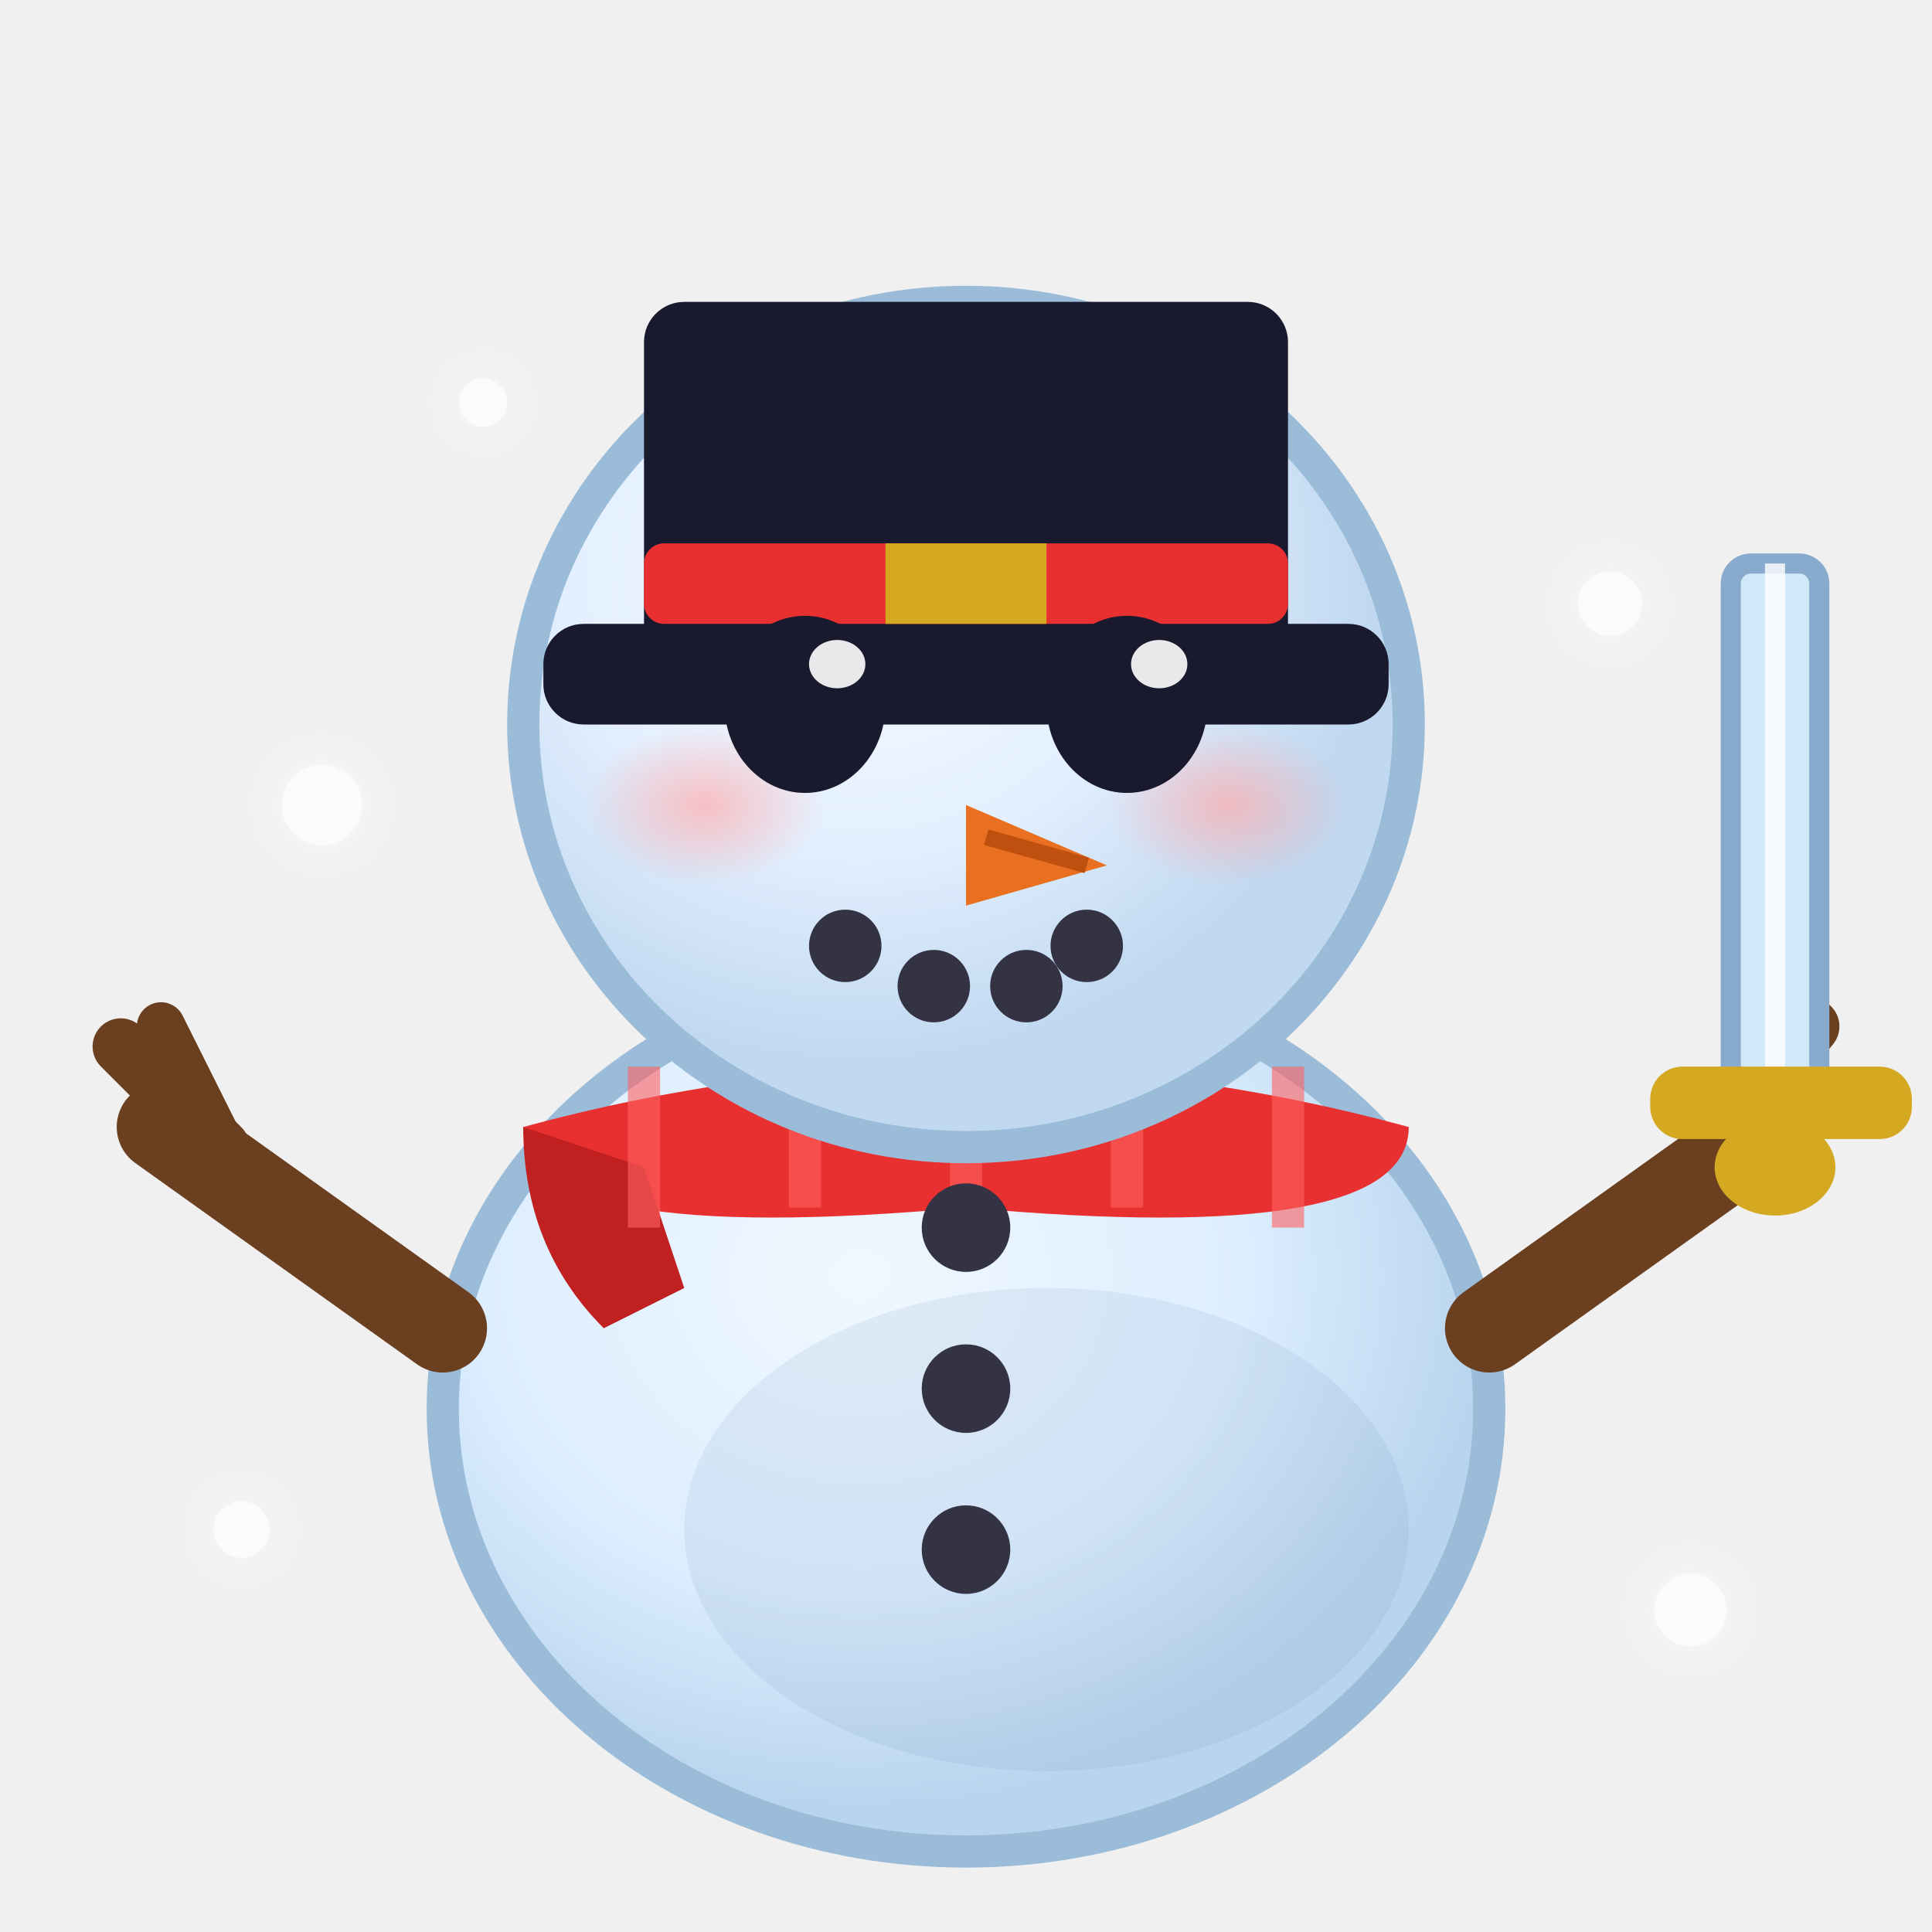
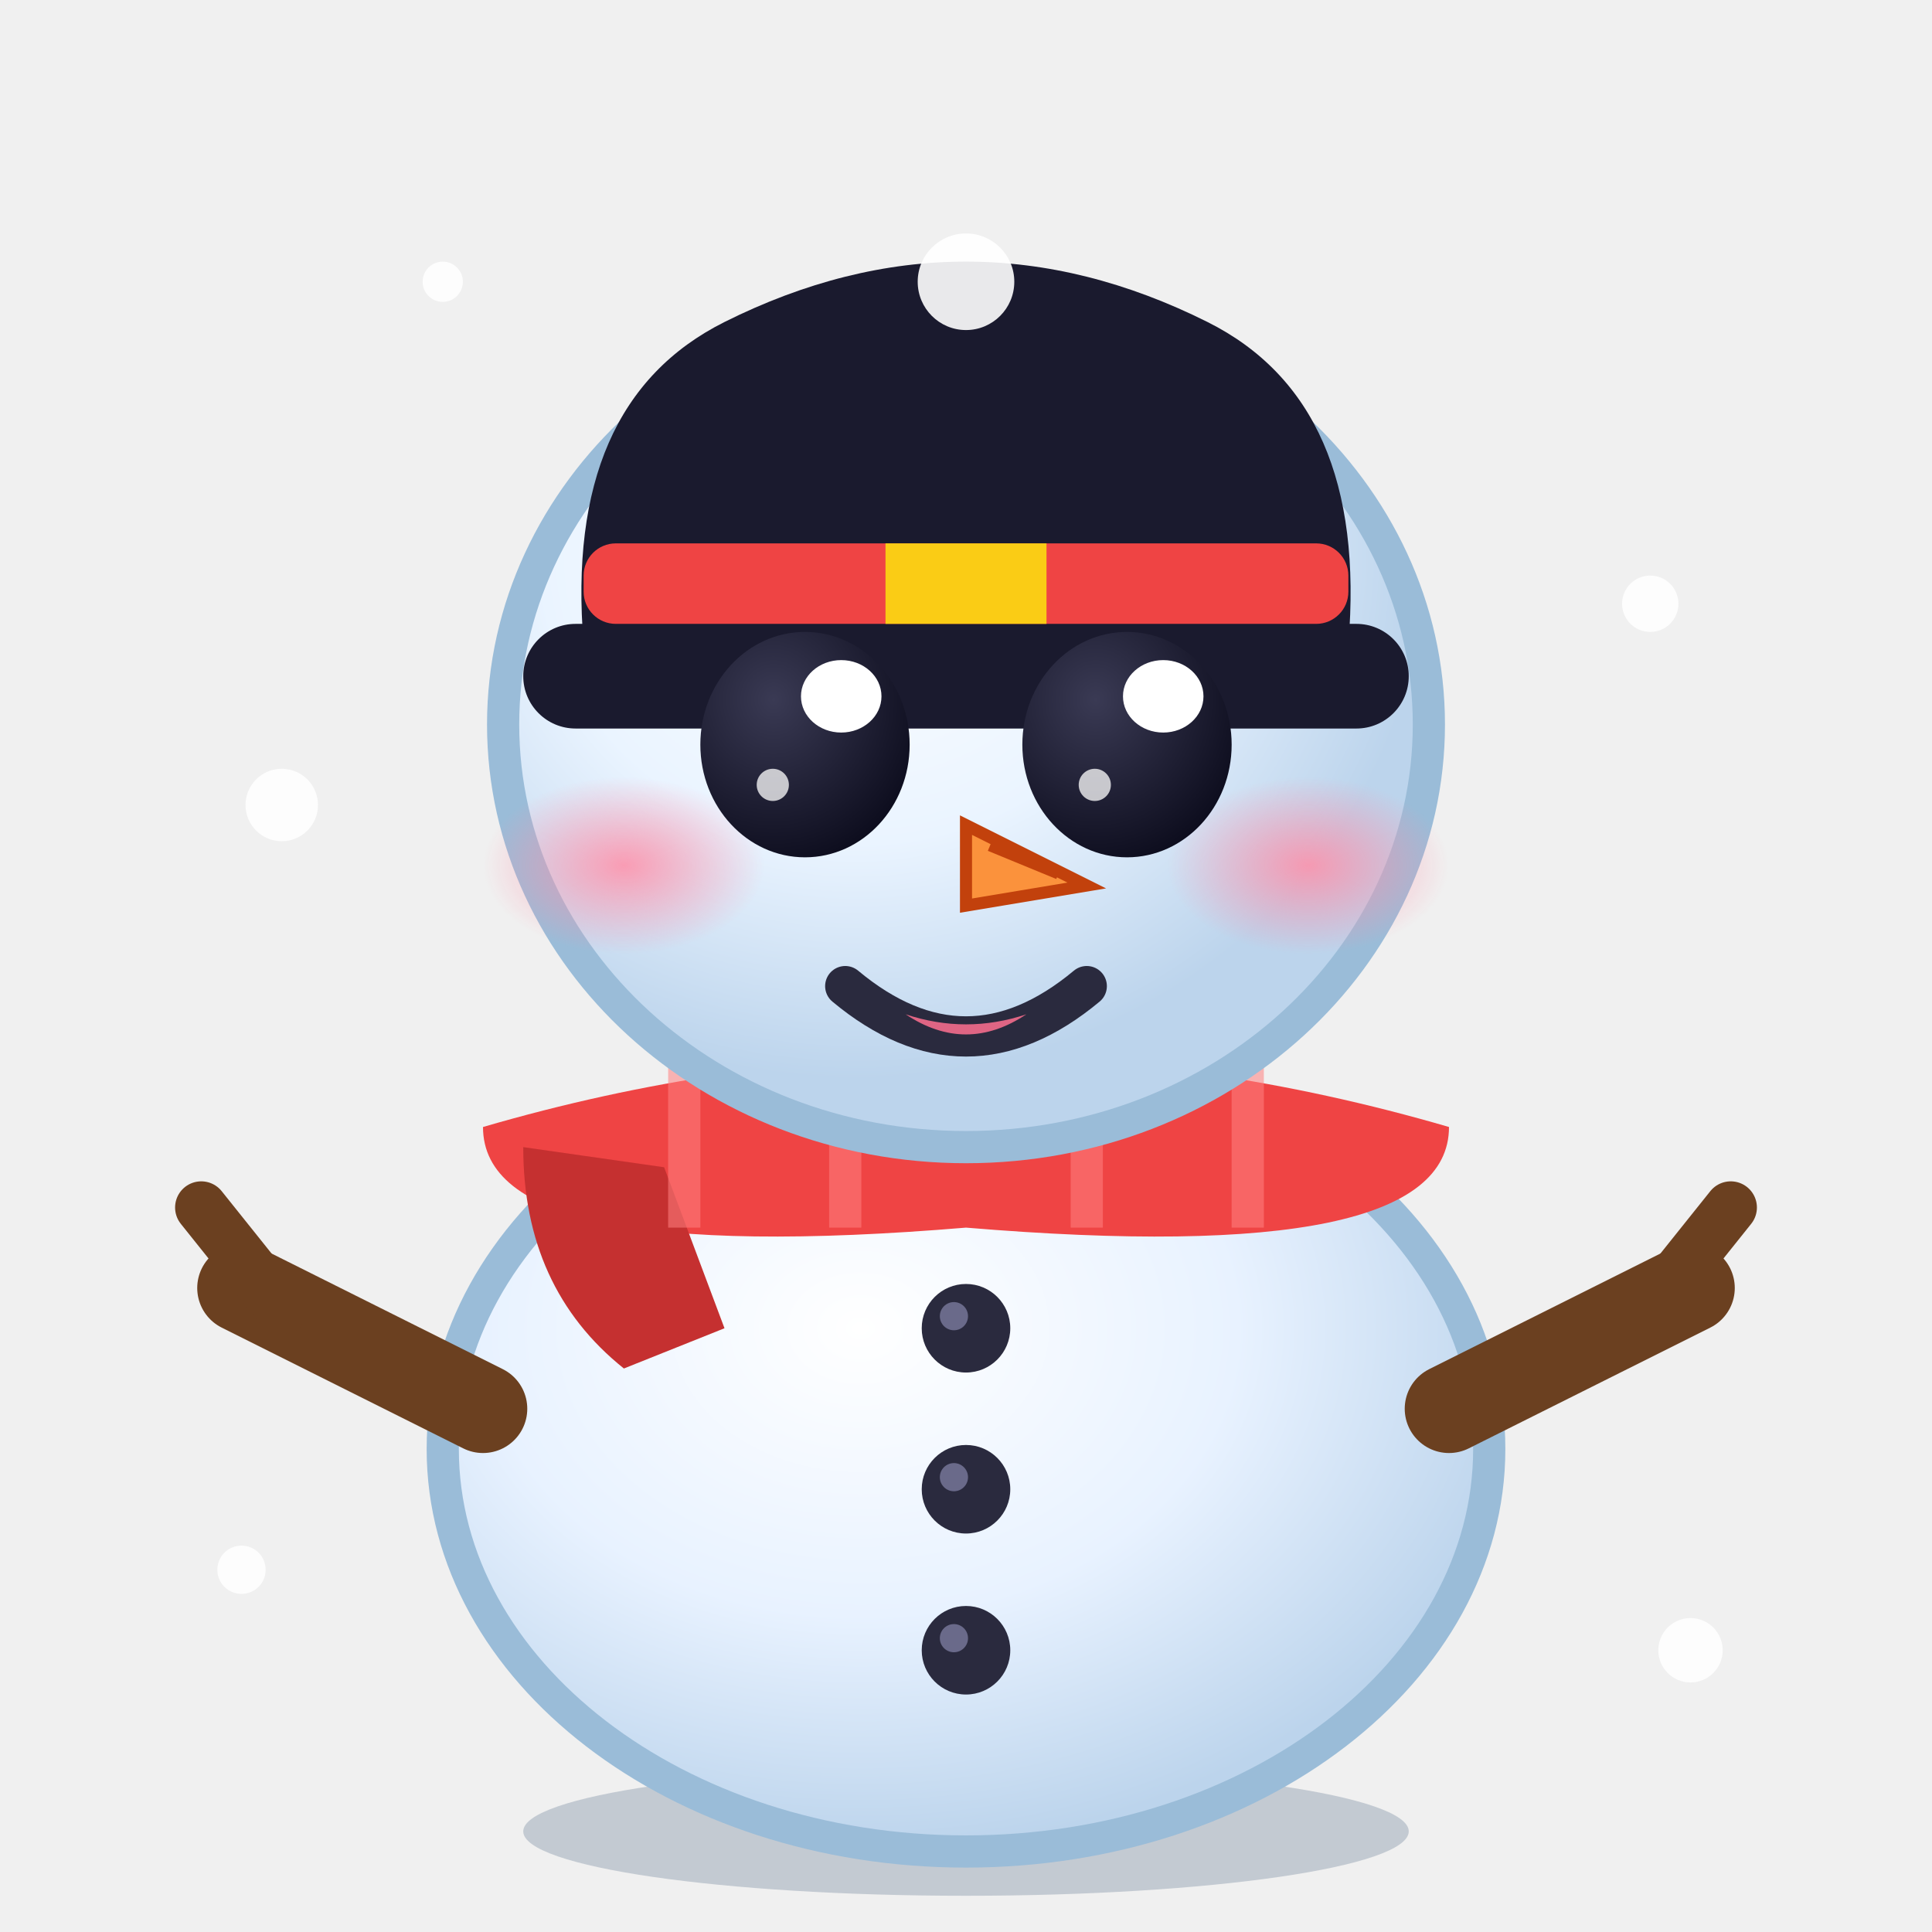
<svg xmlns="http://www.w3.org/2000/svg" viewBox="0 0 48 48" width="48" height="48">
  <defs>
-     <radialGradient id="sf_body" cx="40%" cy="35%" r="60%">
-       <stop offset="0%" stop-color="#f0f8ff" />
-       <stop offset="60%" stop-color="#ddeeff" />
-       <stop offset="100%" stop-color="#b8d4ee" />
+     <radialGradient id="sf_body" cx="40%" cy="35%" r="65%">
+       <stop offset="0%" stop-color="#ffffff" />
+       <stop offset="55%" stop-color="#e8f2ff" />
+       <stop offset="100%" stop-color="#bcd4ec" />
    </radialGradient>
-     <radialGradient id="sf_head" cx="38%" cy="32%" r="58%">
-       <stop offset="0%" stop-color="#f8fbff" />
-       <stop offset="55%" stop-color="#e4f0ff" />
-       <stop offset="100%" stop-color="#c0d8f0" />
+     <radialGradient id="sf_head" cx="38%" cy="30%" r="62%">
+       <stop offset="0%" stop-color="#ffffff" />
+       <stop offset="55%" stop-color="#eaf4ff" />
+       <stop offset="100%" stop-color="#bcd4ec" />
    </radialGradient>
    <radialGradient id="sf_blush" cx="50%" cy="50%" r="50%">
-       <stop offset="0%" stop-color="#ffaaaa" stop-opacity="0.7" />
-       <stop offset="100%" stop-color="#ffaaaa" stop-opacity="0" />
+       <stop offset="0%" stop-color="#ff8fa8" stop-opacity="0.85" />
+       <stop offset="100%" stop-color="#ff8fa8" stop-opacity="0" />
    </radialGradient>
-     <filter id="sf_glow">
-       <feGaussianBlur stdDeviation="0.6" result="blur" />
-       <feMerge>
-         <feMergeNode in="blur" />
-         <feMergeNode in="SourceGraphic" />
-       </feMerge>
-     </filter>
+     <radialGradient id="sf_eye" cx="35%" cy="30%" r="80%">
+       <stop offset="0%" stop-color="#3a3a54" />
+       <stop offset="100%" stop-color="#0a0a1a" />
+     </radialGradient>
  </defs>
-   <ellipse cx="24" cy="35" rx="13" ry="11" fill="url(#sf_body)" stroke="#9abcd8" stroke-width="0.8" />
-   <ellipse cx="26" cy="38" rx="9" ry="6" fill="rgba(100,140,180,0.12)" />
-   <path d="M13,28 Q24,25 35,28 Q35,31 24,30 Q13,31 13,28 Z" fill="#e83030" />
-   <path d="M13,28 Q13,31 15,33 L17,32 L16,29 Z" fill="#c02020" />
-   <line x1="16" y1="26.5" x2="16" y2="30.5" stroke="#ff6060" stroke-width="0.8" opacity="0.6" />
-   <line x1="20" y1="25.8" x2="20" y2="30" stroke="#ff6060" stroke-width="0.8" opacity="0.6" />
-   <line x1="24" y1="25.5" x2="24" y2="30" stroke="#ff6060" stroke-width="0.8" opacity="0.6" />
-   <line x1="28" y1="25.8" x2="28" y2="30" stroke="#ff6060" stroke-width="0.8" opacity="0.6" />
-   <line x1="32" y1="26.5" x2="32" y2="30.5" stroke="#ff6060" stroke-width="0.8" opacity="0.6" />
-   <line x1="11" y1="33" x2="4" y2="28" stroke="#6b4020" stroke-width="2.2" stroke-linecap="round" />
-   <line x1="5.5" y1="28.5" x2="3" y2="26" stroke="#6b4020" stroke-width="1.4" stroke-linecap="round" />
-   <line x1="5.5" y1="28.5" x2="4" y2="25.5" stroke="#6b4020" stroke-width="1.2" stroke-linecap="round" />
-   <line x1="37" y1="33" x2="44" y2="28" stroke="#6b4020" stroke-width="2.2" stroke-linecap="round" />
-   <line x1="43" y1="28" x2="45" y2="25.5" stroke="#6b4020" stroke-width="1.4" stroke-linecap="round" />
-   <rect x="43" y="14" width="2.2" height="14" rx="0.5" fill="#d0e8f8" stroke="#88aacc" stroke-width="0.5" />
-   <line x1="44.1" y1="14" x2="44.1" y2="27" stroke="white" stroke-width="0.5" opacity="0.8" />
-   <rect x="41" y="26.5" width="6.5" height="1.8" rx="0.8" fill="#d4a820" />
-   <ellipse cx="44.1" cy="29" rx="1.5" ry="1.2" fill="#d4a820" />
-   <circle cx="24" cy="30.5" r="1.1" fill="#334" />
-   <circle cx="24" cy="34.5" r="1.1" fill="#334" />
-   <circle cx="24" cy="38.5" r="1.1" fill="#334" />
-   <ellipse cx="24" cy="18" rx="11" ry="10.5" fill="url(#sf_head)" stroke="#9abcd8" stroke-width="0.8" />
-   <rect x="16" y="7.5" width="16" height="9" rx="1" fill="#1a1a2e" />
-   <rect x="13.5" y="15.5" width="21" height="2.5" rx="1" fill="#1a1a2e" />
-   <rect x="16" y="13.5" width="16" height="2" rx="0.5" fill="#e83030" />
-   <rect x="22" y="13.5" width="4" height="2" fill="#d4a820" />
-   <ellipse cx="17.5" cy="20" rx="3" ry="2" fill="url(#sf_blush)" />
-   <ellipse cx="30.5" cy="20" rx="3" ry="2" fill="url(#sf_blush)" />
-   <ellipse cx="20" cy="17.5" rx="2" ry="2.2" fill="#1a1a2e" />
-   <ellipse cx="28" cy="17.5" rx="2" ry="2.2" fill="#1a1a2e" />
-   <ellipse cx="20.8" cy="16.5" rx="0.7" ry="0.6" fill="white" opacity="0.9" />
-   <ellipse cx="28.8" cy="16.5" rx="0.7" ry="0.6" fill="white" opacity="0.9" />
-   <path d="M24,20 L27.5,21.5 L24,22.5 Z" fill="#e87020" />
-   <line x1="24.5" y1="20.8" x2="27" y2="21.5" stroke="#c05010" stroke-width="0.4" />
-   <circle cx="21" cy="23.5" r="0.9" fill="#334" />
-   <circle cx="23.2" cy="24.5" r="0.9" fill="#334" />
-   <circle cx="25.5" cy="24.5" r="0.9" fill="#334" />
-   <circle cx="27" cy="23.5" r="0.9" fill="#334" />
-   <g filter="url(#sf_glow)" opacity="0.7">
-     <circle cx="8" cy="20" r="1" fill="white" />
-     <circle cx="40" cy="15" r="0.8" fill="white" />
-     <circle cx="6" cy="38" r="0.7" fill="white" />
-     <circle cx="42" cy="40" r="0.9" fill="white" />
-     <circle cx="12" cy="10" r="0.6" fill="white" />
+   <ellipse cx="24" cy="45.5" rx="11" ry="1.6" fill="rgba(60,90,120,0.25)" />
+   <ellipse cx="24" cy="36" rx="13" ry="10" fill="url(#sf_body)" stroke="#9abcd8" stroke-width="0.8" />
+   <path d="M12,28 Q24,24.5 36,28 Q36,31.5 24,30.5 Q12,31.5 12,28 Z" fill="#ef4444" />
+   <path d="M13,28.5 Q13,32 15.5,34 L18,33 L16.5,29 Z" fill="#c53030" />
+   <line x1="17" y1="26" x2="17" y2="30.5" stroke="#ff8080" stroke-width="0.8" opacity="0.55" />
+   <line x1="21" y1="25.4" x2="21" y2="30.5" stroke="#ff8080" stroke-width="0.8" opacity="0.55" />
+   <line x1="27" y1="25.4" x2="27" y2="30.5" stroke="#ff8080" stroke-width="0.8" opacity="0.55" />
+   <line x1="31" y1="26" x2="31" y2="30.5" stroke="#ff8080" stroke-width="0.8" opacity="0.55" />
+   <line x1="12" y1="35" x2="6" y2="32" stroke="#6b4020" stroke-width="2.2" stroke-linecap="round" />
+   <line x1="7" y1="32.5" x2="5" y2="30" stroke="#6b4020" stroke-width="1.3" stroke-linecap="round" />
+   <line x1="36" y1="35" x2="42" y2="32" stroke="#6b4020" stroke-width="2.2" stroke-linecap="round" />
+   <line x1="41" y1="32.5" x2="43" y2="30" stroke="#6b4020" stroke-width="1.3" stroke-linecap="round" />
+   <circle cx="24" cy="33" r="1.1" fill="#2a2a3e" />
+   <circle cx="23.7" cy="32.7" r="0.35" fill="#6a6a8a" />
+   <circle cx="24" cy="37" r="1.1" fill="#2a2a3e" />
+   <circle cx="23.7" cy="36.7" r="0.35" fill="#6a6a8a" />
+   <circle cx="24" cy="41" r="1.1" fill="#2a2a3e" />
+   <circle cx="23.7" cy="40.7" r="0.35" fill="#6a6a8a" />
+   <ellipse cx="24" cy="18" rx="11.5" ry="10.5" fill="url(#sf_head)" stroke="#9abcd8" stroke-width="0.8" />
+   <ellipse cx="20" cy="12" rx="5" ry="2" fill="rgba(255,255,255,0.55)" />
+   <path d="M14.5,16 Q14,10 18,8 Q24,5 30,8 Q34,10 33.5,16 Z" fill="#1a1a2e" />
+   <rect x="13" y="15.5" width="22" height="2.6" rx="1.3" fill="#1a1a2e" />
+   <rect x="14.5" y="13.5" width="19" height="2" rx="0.8" fill="#ef4444" />
+   <rect x="22" y="13.5" width="4" height="2" fill="#facc15" />
+   <circle cx="24" cy="7" r="1.2" fill="#ffffff" opacity="0.9" />
+   <ellipse cx="15.5" cy="21.5" rx="3.5" ry="2.2" fill="url(#sf_blush)" />
+   <ellipse cx="32.5" cy="21.5" rx="3.5" ry="2.2" fill="url(#sf_blush)" />
+   <ellipse cx="20" cy="18.5" rx="2.6" ry="2.8" fill="url(#sf_eye)" />
+   <ellipse cx="28" cy="18.5" rx="2.6" ry="2.8" fill="url(#sf_eye)" />
+   <ellipse cx="20.9" cy="17.3" rx="1" ry="0.9" fill="#ffffff" />
+   <ellipse cx="28.9" cy="17.3" rx="1" ry="0.9" fill="#ffffff" />
+   <circle cx="19.2" cy="19.5" r="0.4" fill="#ffffff" opacity="0.75" />
+   <circle cx="27.2" cy="19.5" r="0.4" fill="#ffffff" opacity="0.75" />
+   <path d="M24,20.5 L27,22 L24,22.5 Z" fill="#fb923c" />
+   <path d="M24,20.5 L27,22 L24,22.5 Z" fill="none" stroke="#c2410c" stroke-width="0.3" />
+   <line x1="24.6" y1="21" x2="26.3" y2="21.7" stroke="#c2410c" stroke-width="0.3" />
+   <path d="M21,24.5 Q24,27 27,24.5" fill="none" stroke="#2a2a3e" stroke-width="1" stroke-linecap="round" />
+   <path d="M22.5,25.2 Q24,26.2 25.5,25.2 Q24,25.7 22.5,25.2 Z" fill="#ff7090" opacity="0.85" />
+   <g opacity="0.85">
+     <circle cx="7" cy="20" r="0.9" fill="#ffffff" />
+     <circle cx="41" cy="15" r="0.7" fill="#ffffff" />
+     <circle cx="6" cy="39" r="0.6" fill="#ffffff" />
+     <circle cx="42" cy="41" r="0.8" fill="#ffffff" />
+     <circle cx="11" cy="7" r="0.5" fill="#ffffff" />
  </g>
</svg>
